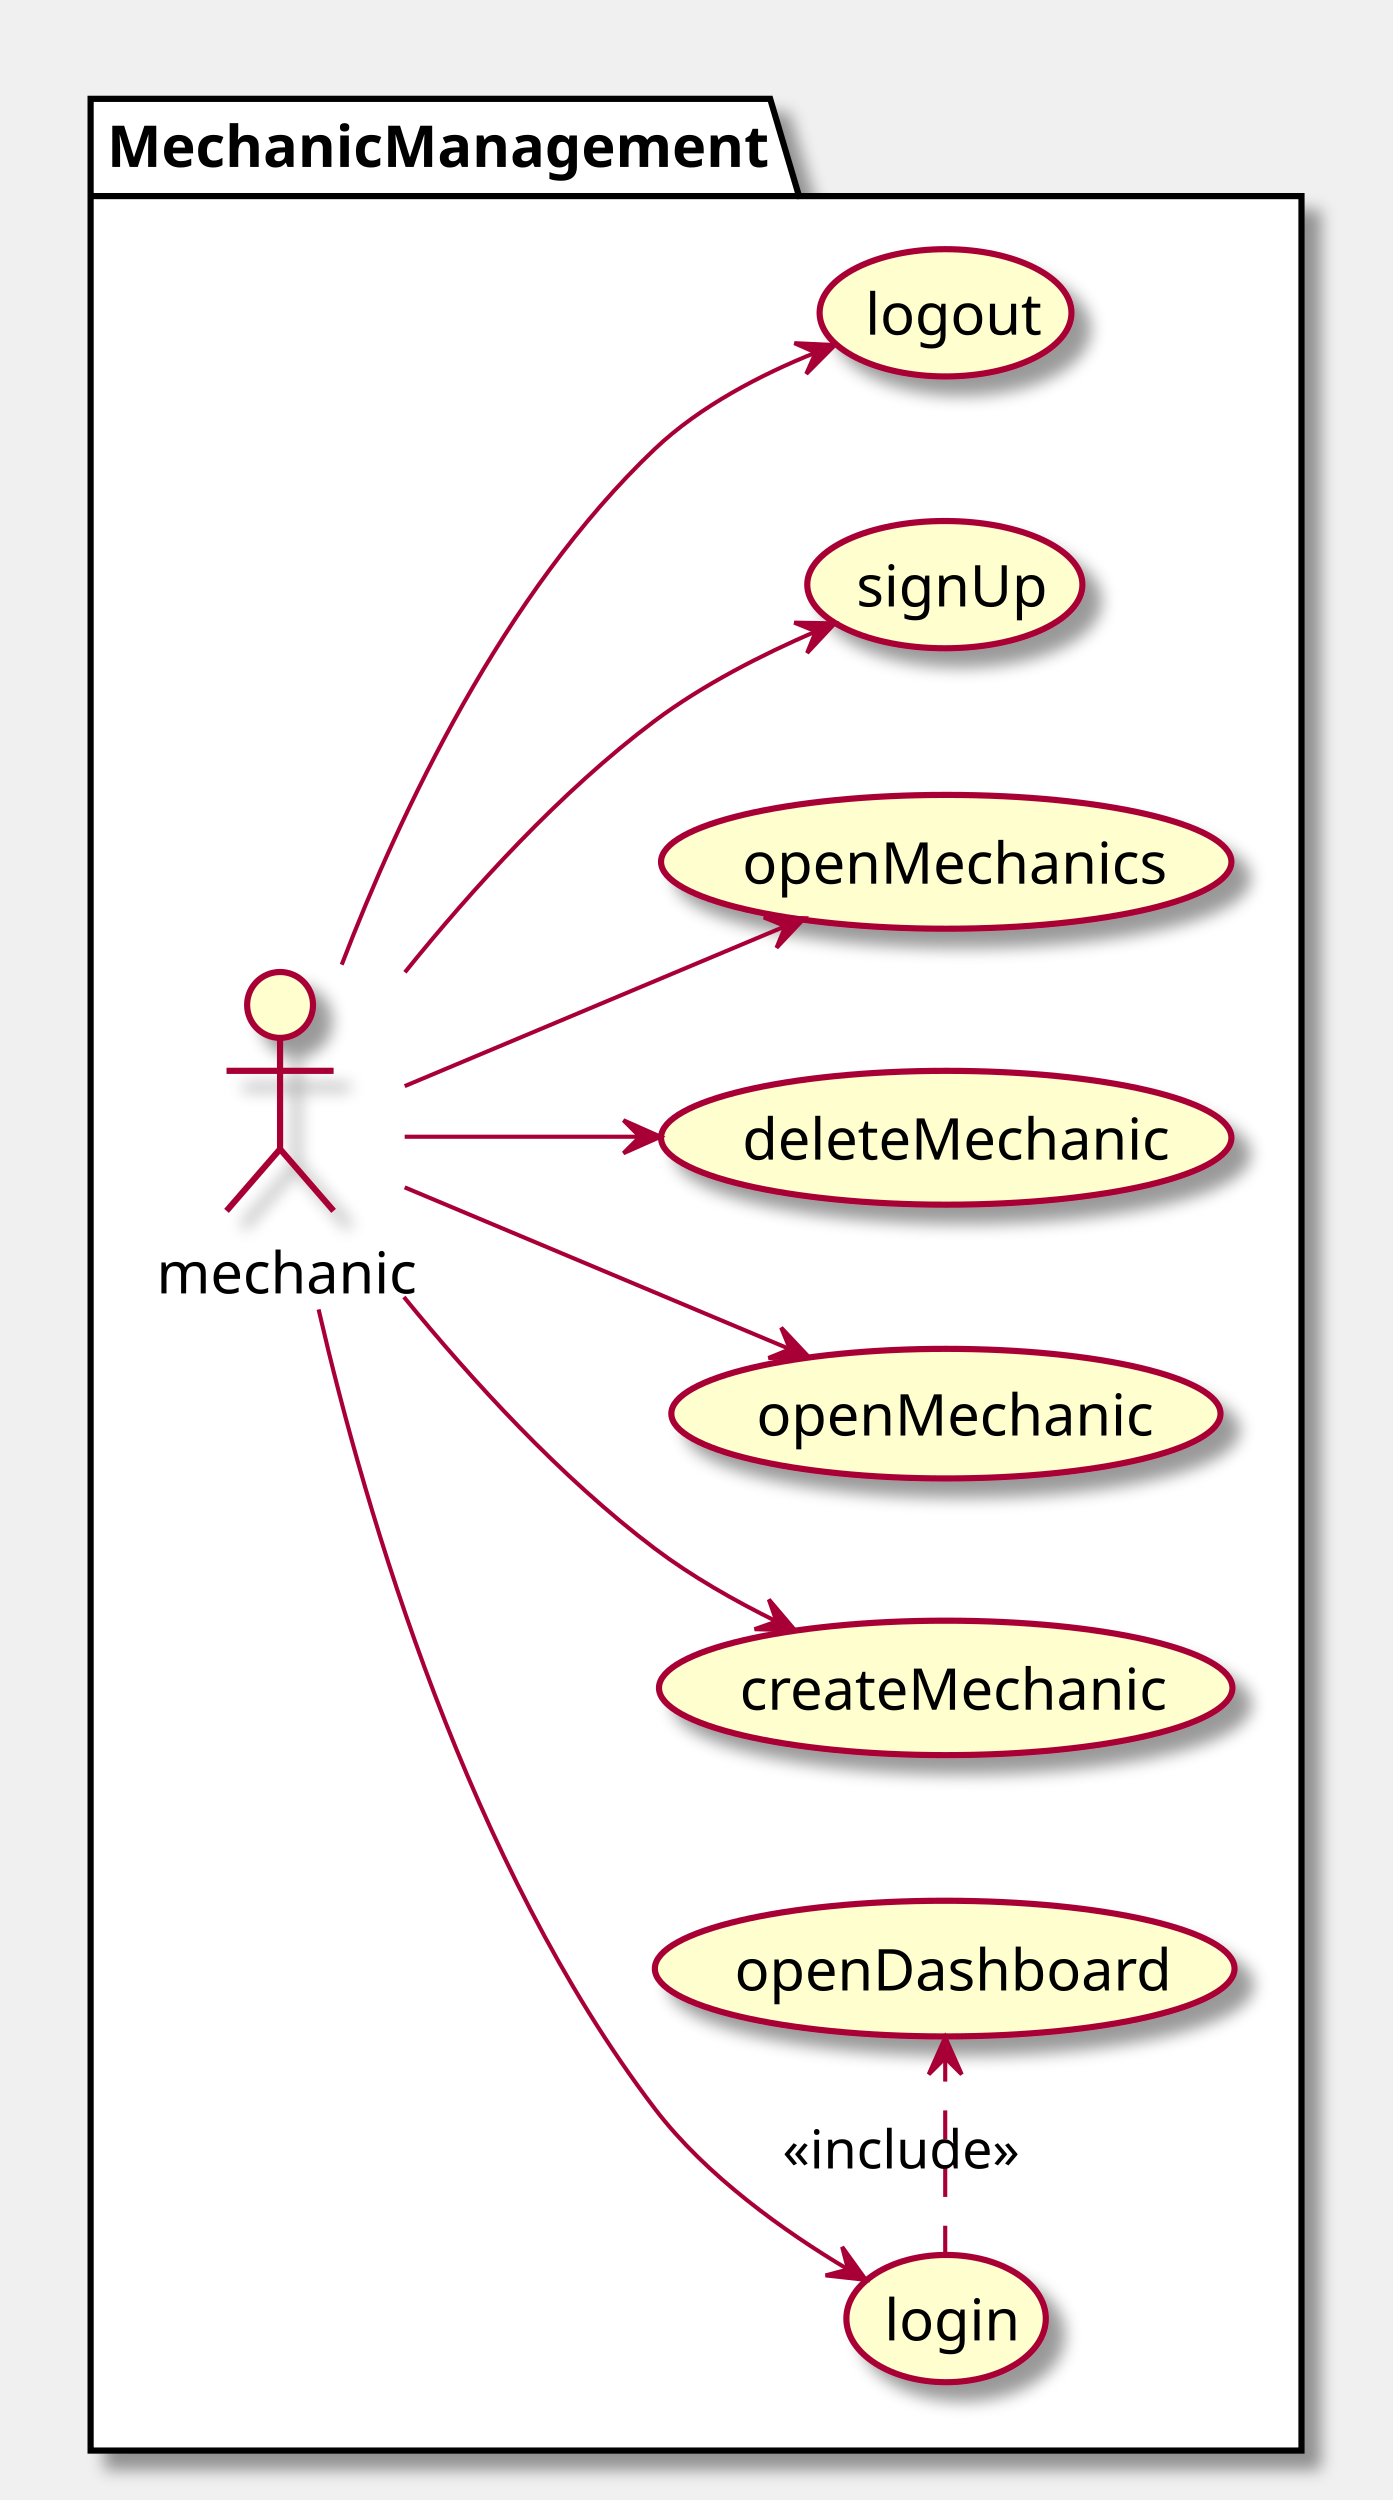
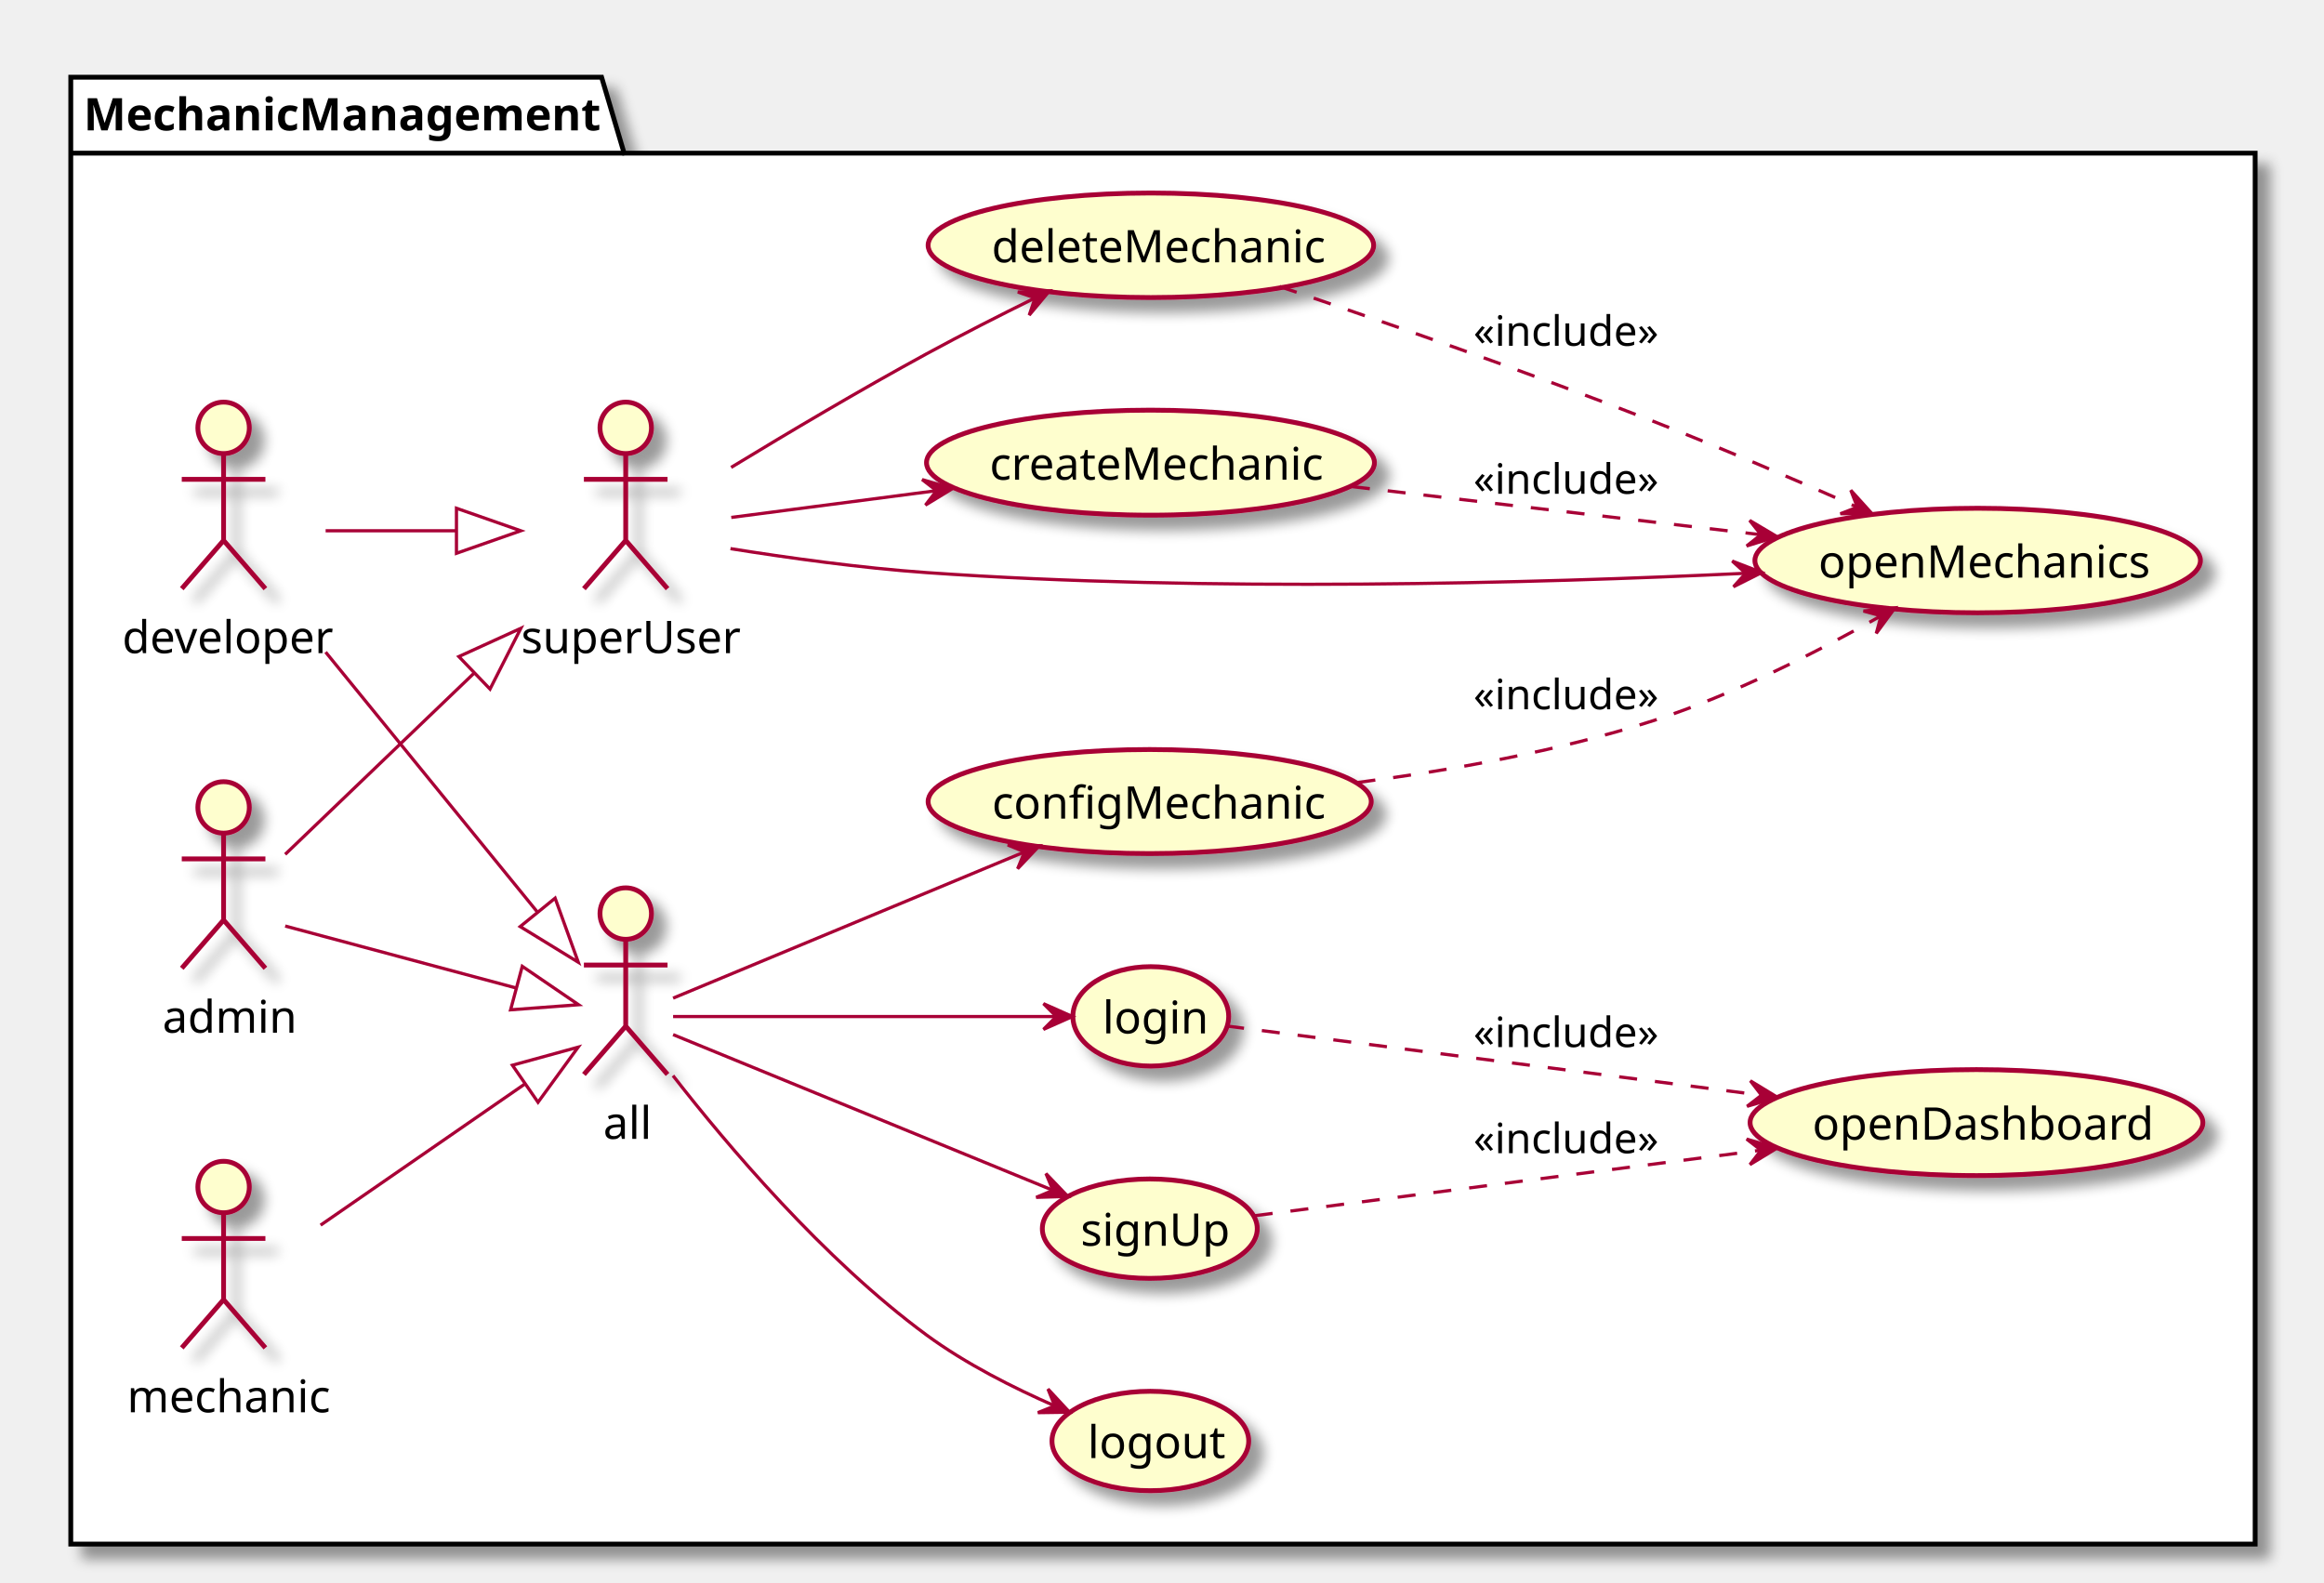
- <svg xmlns="http://www.w3.org/2000/svg" contentScriptType="application/ecmascript" contentStyleType="text/css" height="607px" preserveAspectRatio="none" style="width:338px;height:607px;" version="1.1" viewBox="0 0 338 607" width="338px" zoomAndPan="magnify">
+ <svg xmlns="http://www.w3.org/2000/svg" contentScriptType="application/ecmascript" contentStyleType="text/css" height="615px" preserveAspectRatio="none" style="width:903px;height:615px;" version="1.1" viewBox="0 0 903 615" width="903.75px" zoomAndPan="magnify">
  <defs>
-     <filter height="300%" id="f1ocli42vqmhm0" width="300%" x="-1" y="-1">
-       <feGaussianBlur result="blurOut" stdDeviation="2.0" />
+     <filter height="300%" id="f1egvrbyiec1l3" width="300%" x="-1" y="-1">
+       <feGaussianBlur result="blurOut" stdDeviation="2.5" />
      <feColorMatrix in="blurOut" result="blurOut2" type="matrix" values="0 0 0 0 0 0 0 0 0 0 0 0 0 0 0 0 0 0 .4 0" />
-       <feOffset dx="4.0" dy="4.0" in="blurOut2" result="blurOut3" />
+       <feOffset dx="5.0" dy="5.0" in="blurOut2" result="blurOut3" />
      <feBlend in="SourceGraphic" in2="blurOut3" mode="normal" />
    </filter>
  </defs>
  <g>
-     <polygon fill="#FFFFFF" filter="url(#f1ocli42vqmhm0)" points="22,24,187,24,194,47.609,316,47.609,316,595,22,595,22,24" style="stroke: #000000; stroke-width: 1.5;" />
-     <line style="stroke: #000000; stroke-width: 1.5;" x1="22" x2="194" y1="47.609" y2="47.609" />
-     <text fill="#000000" font-family="sans-serif" font-size="14" font-weight="bold" lengthAdjust="spacingAndGlyphs" textLength="159" x="26" y="40.533">MechanicManagement</text>
-     <ellipse cx="68" cy="244" fill="#FEFECE" filter="url(#f1ocli42vqmhm0)" rx="8" ry="8" style="stroke: #A80036; stroke-width: 1.5;" />
-     <path d="M68,252 L68,279 M55,260 L81,260 M68,279 L55,294 M68,279 L81,294 " fill="none" filter="url(#f1ocli42vqmhm0)" style="stroke: #A80036; stroke-width: 1.5;" />
-     <text fill="#000000" font-family="sans-serif" font-size="14" lengthAdjust="spacingAndGlyphs" textLength="60" x="38" y="314.033">mechanic</text>
-     <ellipse cx="229.619" cy="409.824" fill="#FEFECE" filter="url(#f1ocli42vqmhm0)" rx="69.619" ry="16.324" style="stroke: #A80036; stroke-width: 1.5;" />
-     <text fill="#000000" font-family="sans-serif" font-size="14" lengthAdjust="spacingAndGlyphs" textLength="100" x="179.619" y="415.128">createMechanic</text>
-     <ellipse cx="229.672" cy="343.234" fill="#FEFECE" filter="url(#f1ocli42vqmhm0)" rx="66.671" ry="15.734" style="stroke: #A80036; stroke-width: 1.5;" />
-     <text fill="#000000" font-family="sans-serif" font-size="14" lengthAdjust="spacingAndGlyphs" textLength="92" x="183.672" y="348.539">openMechanic</text>
-     <ellipse cx="229.744" cy="276.249" fill="#FEFECE" filter="url(#f1ocli42vqmhm0)" rx="69.244" ry="16.249" style="stroke: #A80036; stroke-width: 1.5;" />
-     <text fill="#000000" font-family="sans-serif" font-size="14" lengthAdjust="spacingAndGlyphs" textLength="99" x="180.244" y="281.554">deleteMechanic</text>
-     <ellipse cx="229.744" cy="209.249" fill="#FEFECE" filter="url(#f1ocli42vqmhm0)" rx="69.244" ry="16.249" style="stroke: #A80036; stroke-width: 1.5;" />
-     <text fill="#000000" font-family="sans-serif" font-size="14" lengthAdjust="spacingAndGlyphs" textLength="99" x="180.244" y="214.554">openMechanics</text>
-     <ellipse cx="229.713" cy="562.952" fill="#FEFECE" filter="url(#f1ocli42vqmhm0)" rx="24.213" ry="15.452" style="stroke: #A80036; stroke-width: 1.5;" />
-     <text fill="#000000" font-family="sans-serif" font-size="14" lengthAdjust="spacingAndGlyphs" textLength="30" x="214.713" y="568.256">login</text>
-     <ellipse cx="229.373" cy="477.974" fill="#FEFECE" filter="url(#f1ocli42vqmhm0)" rx="70.373" ry="16.474" style="stroke: #A80036; stroke-width: 1.5;" />
-     <text fill="#000000" font-family="sans-serif" font-size="14" lengthAdjust="spacingAndGlyphs" textLength="102" x="178.373" y="483.279">openDashboard</text>
-     <ellipse cx="229.406" cy="141.952" fill="#FEFECE" filter="url(#f1ocli42vqmhm0)" rx="33.406" ry="15.452" style="stroke: #A80036; stroke-width: 1.5;" />
-     <text fill="#000000" font-family="sans-serif" font-size="14" lengthAdjust="spacingAndGlyphs" textLength="43" x="207.906" y="147.256">signUp</text>
-     <ellipse cx="229.577" cy="75.952" fill="#FEFECE" filter="url(#f1ocli42vqmhm0)" rx="30.577" ry="15.452" style="stroke: #A80036; stroke-width: 1.5;" />
-     <text fill="#000000" font-family="sans-serif" font-size="14" lengthAdjust="spacingAndGlyphs" textLength="39" x="210.077" y="81.256">logout</text>
-     <path d="M98.067,314.915 C114.396,334.933 136.068,358.694 159,376 C167.926,382.736 178.396,388.687 188.463,393.65 " fill="none" id="mechanic-&gt;createMechanic" style="stroke: #A80036; stroke-width: 1.0;" />
-     <polygon fill="#A80036" points="193.052,395.861,186.679,388.352,188.547,393.691,183.208,395.56,193.052,395.861" style="stroke: #A80036; stroke-width: 1.0;" />
-     <path d="M98.255,288.289 C124.525,299.324 163.213,315.575 191.599,327.499 " fill="none" id="mechanic-&gt;openMechanic" style="stroke: #A80036; stroke-width: 1.0;" />
-     <polygon fill="#A80036" points="196.418,329.523,189.671,322.348,191.809,327.586,186.571,329.723,196.418,329.523" style="stroke: #A80036; stroke-width: 1.0;" />
-     <path d="M98.255,276 C114.339,276 135.078,276 155.258,276 " fill="none" id="mechanic-&gt;deleteMechanic" style="stroke: #A80036; stroke-width: 1.0;" />
-     <polygon fill="#A80036" points="160.373,276,151.373,272,155.373,276,151.373,280,160.373,276" style="stroke: #A80036; stroke-width: 1.0;" />
-     <path d="M98.255,263.711 C124.185,252.819 162.213,236.845 190.491,224.966 " fill="none" id="mechanic-&gt;openMechanics" style="stroke: #A80036; stroke-width: 1.0;" />
-     <polygon fill="#A80036" points="195.297,222.947,185.45,222.743,190.687,224.883,188.547,230.119,195.297,222.947" style="stroke: #A80036; stroke-width: 1.0;" />
-     <path d="M77.352,317.93 C88.96,368.088 113.825,452.702 159,512 C171.493,528.399 190.664,541.916 205.71,550.905 " fill="none" id="mechanic-&gt;login" style="stroke: #A80036; stroke-width: 1.0;" />
-     <polygon fill="#A80036" points="210.234,553.547,204.479,545.554,205.916,551.026,200.445,552.463,210.234,553.547" style="stroke: #A80036; stroke-width: 1.0;" />
-     <path d="M229.5,547.41 C229.5,534.092 229.5,514.785 229.5,499.913 " fill="none" id="login-&gt;openDashboard" style="stroke: #A80036; stroke-width: 1.0; stroke-dasharray: 7.0,7.0;" />
-     <polygon fill="#A80036" points="229.5,494.654,225.5,503.654,229.5,499.654,233.5,503.654,229.5,494.654" style="stroke: #A80036; stroke-width: 1.0;" />
-     <text fill="#000000" font-family="sans-serif" font-size="13" lengthAdjust="spacingAndGlyphs" textLength="55" x="190" y="526.495">«include»</text>
-     <path d="M98.315,236.076 C114.556,215.927 136.071,192.183 159,175 C170.701,166.231 185.103,158.928 197.757,153.44 " fill="none" id="mechanic-&gt;signUp" style="stroke: #A80036; stroke-width: 1.0;" />
-     <polygon fill="#A80036" points="202.693,151.351,192.846,151.175,198.088,153.3,195.964,158.542,202.693,151.351" style="stroke: #A80036; stroke-width: 1.0;" />
-     <path d="M82.967,234.231 C97.132,197.275 122.232,143.939 159,109 C169.952,98.593 184.794,90.94 197.95,85.639 " fill="none" id="mechanic-&gt;logout" style="stroke: #A80036; stroke-width: 1.0;" />
-     <polygon fill="#A80036" points="202.71,83.792,192.873,83.318,198.049,85.601,195.766,90.777,202.71,83.792" style="stroke: #A80036; stroke-width: 1.0;" />
+     <polygon fill="#FFFFFF" filter="url(#f1egvrbyiec1l3)" points="27.5,30,233.75,30,242.5,59.512,876.25,59.512,876.25,600,27.5,600,27.5,30" style="stroke: #000000; stroke-width: 1.875;" />
+     <line style="stroke: #000000; stroke-width: 1.875;" x1="27.5" x2="242.5" y1="59.512" y2="59.512" />
+     <text fill="#000000" font-family="sans-serif" font-size="17.5" font-weight="bold" lengthAdjust="spacingAndGlyphs" textLength="198.75" x="32.5" y="50.666">MechanicManagement</text>
+     <ellipse cx="86.875" cy="461.25" fill="#FEFECE" filter="url(#f1egvrbyiec1l3)" rx="10" ry="10" style="stroke: #A80036; stroke-width: 1.875;" />
+     <path d="M86.875,471.25 L86.875,505 M70.625,481.25 L103.125,481.25 M86.875,505 L70.625,523.75 M86.875,505 L103.125,523.75 " fill="none" filter="url(#f1egvrbyiec1l3)" style="stroke: #A80036; stroke-width: 1.875;" />
+     <text fill="#000000" font-family="sans-serif" font-size="17.5" lengthAdjust="spacingAndGlyphs" textLength="75" x="49.375" y="548.792">mechanic</text>
+     <ellipse cx="243.125" cy="355" fill="#FEFECE" filter="url(#f1egvrbyiec1l3)" rx="10" ry="10" style="stroke: #A80036; stroke-width: 1.875;" />
+     <path d="M243.125,365 L243.125,398.75 M226.875,375 L259.375,375 M243.125,398.75 L226.875,417.5 M243.125,398.75 L259.375,417.5 " fill="none" filter="url(#f1egvrbyiec1l3)" style="stroke: #A80036; stroke-width: 1.875;" />
+     <text fill="#000000" font-family="sans-serif" font-size="17.5" lengthAdjust="spacingAndGlyphs" textLength="17.5" x="234.375" y="442.541">all</text>
+     <ellipse cx="86.875" cy="313.75" fill="#FEFECE" filter="url(#f1egvrbyiec1l3)" rx="10" ry="10" style="stroke: #A80036; stroke-width: 1.875;" />
+     <path d="M86.875,323.75 L86.875,357.5 M70.625,333.75 L103.125,333.75 M86.875,357.5 L70.625,376.25 M86.875,357.5 L103.125,376.25 " fill="none" filter="url(#f1egvrbyiec1l3)" style="stroke: #A80036; stroke-width: 1.875;" />
+     <text fill="#000000" font-family="sans-serif" font-size="17.5" lengthAdjust="spacingAndGlyphs" textLength="47.5" x="63.125" y="401.291">admin</text>
+     <ellipse cx="86.875" cy="166.25" fill="#FEFECE" filter="url(#f1egvrbyiec1l3)" rx="10" ry="10" style="stroke: #A80036; stroke-width: 1.875;" />
+     <path d="M86.875,176.25 L86.875,210 M70.625,186.25 L103.125,186.25 M86.875,210 L70.625,228.75 M86.875,210 L103.125,228.75 " fill="none" filter="url(#f1egvrbyiec1l3)" style="stroke: #A80036; stroke-width: 1.875;" />
+     <text fill="#000000" font-family="sans-serif" font-size="17.5" lengthAdjust="spacingAndGlyphs" textLength="78.75" x="47.5" y="253.792">developer</text>
+     <ellipse cx="243.125" cy="166.25" fill="#FEFECE" filter="url(#f1egvrbyiec1l3)" rx="10" ry="10" style="stroke: #A80036; stroke-width: 1.875;" />
+     <path d="M243.125,176.25 L243.125,210 M226.875,186.25 L259.375,186.25 M243.125,210 L226.875,228.75 M243.125,210 L259.375,228.75 " fill="none" filter="url(#f1egvrbyiec1l3)" style="stroke: #A80036; stroke-width: 1.875;" />
+     <text fill="#000000" font-family="sans-serif" font-size="17.5" lengthAdjust="spacingAndGlyphs" textLength="81.25" x="202.5" y="253.792">superUser</text>
+     <ellipse cx="447.024" cy="179.78" fill="#FEFECE" filter="url(#f1egvrbyiec1l3)" rx="87.023" ry="20.405" style="stroke: #A80036; stroke-width: 1.875;" />
+     <text fill="#000000" font-family="sans-serif" font-size="17.5" lengthAdjust="spacingAndGlyphs" textLength="125" x="384.524" y="186.411">createMechanic</text>
+     <ellipse cx="446.714" cy="311.468" fill="#FEFECE" filter="url(#f1egvrbyiec1l3)" rx="86.09" ry="20.218" style="stroke: #A80036; stroke-width: 1.875;" />
+     <text fill="#000000" font-family="sans-serif" font-size="17.5" lengthAdjust="spacingAndGlyphs" textLength="122.5" x="385.464" y="318.099">configMechanic</text>
+     <ellipse cx="447.18" cy="95.311" fill="#FEFECE" filter="url(#f1egvrbyiec1l3)" rx="86.555" ry="20.311" style="stroke: #A80036; stroke-width: 1.875;" />
+     <text fill="#000000" font-family="sans-serif" font-size="17.5" lengthAdjust="spacingAndGlyphs" textLength="123.75" x="385.305" y="101.942">deleteMechanic</text>
+     <ellipse cx="768.43" cy="217.811" fill="#FEFECE" filter="url(#f1egvrbyiec1l3)" rx="86.555" ry="20.311" style="stroke: #A80036; stroke-width: 1.875;" />
+     <text fill="#000000" font-family="sans-serif" font-size="17.5" lengthAdjust="spacingAndGlyphs" textLength="123.75" x="706.555" y="224.442">openMechanics</text>
+     <ellipse cx="447.142" cy="394.94" fill="#FEFECE" filter="url(#f1egvrbyiec1l3)" rx="30.267" ry="19.315" style="stroke: #A80036; stroke-width: 1.875;" />
+     <text fill="#000000" font-family="sans-serif" font-size="17.5" lengthAdjust="spacingAndGlyphs" textLength="37.5" x="428.392" y="401.57">login</text>
+     <ellipse cx="767.966" cy="436.218" fill="#FEFECE" filter="url(#f1egvrbyiec1l3)" rx="87.966" ry="20.593" style="stroke: #A80036; stroke-width: 1.875;" />
+     <text fill="#000000" font-family="sans-serif" font-size="17.5" lengthAdjust="spacingAndGlyphs" textLength="127.5" x="704.216" y="442.849">openDashboard</text>
+     <ellipse cx="446.757" cy="477.44" fill="#FEFECE" filter="url(#f1egvrbyiec1l3)" rx="41.757" ry="19.315" style="stroke: #A80036; stroke-width: 1.875;" />
+     <text fill="#000000" font-family="sans-serif" font-size="17.5" lengthAdjust="spacingAndGlyphs" textLength="53.75" x="419.882" y="484.07">signUp</text>
+     <ellipse cx="446.971" cy="559.94" fill="#FEFECE" filter="url(#f1egvrbyiec1l3)" rx="38.221" ry="19.315" style="stroke: #A80036; stroke-width: 1.875;" />
+     <text fill="#000000" font-family="sans-serif" font-size="17.5" lengthAdjust="spacingAndGlyphs" textLength="48.75" x="422.596" y="566.571">logout</text>
+     <path d="M124.562,476.07 C148.519,459.515 179.8,437.897 204.035,421.149 " fill="none" id="mechanic-&gt;all" style="stroke: #A80036; stroke-width: 1.25;" />
+     <polygon fill="none" points="199.102,413.923,224.644,406.908,209.051,428.319,199.102,413.923" style="stroke: #A80036; stroke-width: 1.25;" />
+     <path d="M110.811,359.836 C134.36,366.154 171.71,376.175 200.524,383.906 " fill="none" id="admin-&gt;all" style="stroke: #A80036; stroke-width: 1.25;" />
+     <polygon fill="none" points="202.928,375.491,224.806,390.42,198.393,392.394,202.928,375.491" style="stroke: #A80036; stroke-width: 1.25;" />
+     <path d="M126.526,253.393 C151.863,284.498 184.713,324.824 208.871,354.484 " fill="none" id="developer-&gt;all" style="stroke: #A80036; stroke-width: 1.25;" />
+     <polygon fill="none" points="215.691,349.001,224.696,373.91,202.123,360.053,215.691,349.001" style="stroke: #A80036; stroke-width: 1.25;" />
+     <path d="M110.811,331.986 C130.076,313.505 158.577,286.161 184.086,261.69 " fill="none" id="admin-&gt;superUser" style="stroke: #A80036; stroke-width: 1.25;" />
+     <polygon fill="none" points="178.282,255.132,202.38,244.139,190.398,267.76,178.282,255.132" style="stroke: #A80036; stroke-width: 1.25;" />
+     <path d="M126.526,206.25 C141.882,206.25 160,206.25 177.269,206.25 " fill="none" id="developer-&gt;superUser" style="stroke: #A80036; stroke-width: 1.25;" />
+     <polygon fill="none" points="177.359,197.5,202.359,206.25,177.359,215,177.359,197.5" style="stroke: #A80036; stroke-width: 1.25;" />
+     <path d="M284.135,201.064 C306.926,198.091 336.389,194.249 363.896,190.66 " fill="none" id="superUser-&gt;createMechanic" style="stroke: #A80036; stroke-width: 1.25;" />
+     <polygon fill="#A80036" points="370.101,189.851,358.299,186.349,363.904,190.66,359.593,196.265,370.101,189.851" style="stroke: #A80036; stroke-width: 1.25;" />
+     <path d="M261.534,387.86 C291.462,375.405 354.201,349.296 398.077,331.036 " fill="none" id="all-&gt;configMechanic" style="stroke: #A80036; stroke-width: 1.25;" />
+     <polygon fill="#A80036" points="403.869,328.627,391.561,328.335,398.099,331.029,395.404,337.567,403.869,328.627" style="stroke: #A80036; stroke-width: 1.25;" />
+     <path d="M284.079,181.632 C306.192,168.178 334.361,151.459 360,137.5 C373.519,130.14 388.481,122.534 402.066,115.826 " fill="none" id="superUser-&gt;deleteMechanic" style="stroke: #A80036; stroke-width: 1.25;" />
+     <polygon fill="#A80036" points="407.796,113.01,395.494,113.486,402.187,115.767,399.906,122.46,407.796,113.01" style="stroke: #A80036; stroke-width: 1.25;" />
+     <path d="M283.831,213.188 C306.113,216.754 334.521,220.719 360,222.5 C469.376,230.149 595.683,226.685 678.188,222.771 " fill="none" id="superUser-&gt;openMechanics" style="stroke: #A80036; stroke-width: 1.25;" />
+     <polygon fill="#A80036" points="684.546,222.465,673.068,218.014,678.303,222.767,673.551,228.002,684.546,222.465" style="stroke: #A80036; stroke-width: 1.25;" />
+     <path d="M261.534,395 C294.286,395 366.33,395 409.947,395 " fill="none" id="all-&gt;login" style="stroke: #A80036; stroke-width: 1.25;" />
+     <polygon fill="#A80036" points="416.694,395,405.444,390,410.444,395,405.444,400,416.694,395" style="stroke: #A80036; stroke-width: 1.25;" />
+     <path d="M476.413,398.661 C522.538,404.63 615.666,416.681 684.087,425.536 " fill="none" id="login-&gt;openDashboard" style="stroke: #A80036; stroke-width: 1.25; stroke-dasharray: 7.0,7.0;" />
+     <polygon fill="#A80036" points="690.629,426.382,680.113,419.981,684.43,425.581,678.83,429.898,690.629,426.382" style="stroke: #A80036; stroke-width: 1.25;" />
+     <text fill="#000000" font-family="sans-serif" font-size="16.25" lengthAdjust="spacingAndGlyphs" textLength="68.75" x="572.5" y="406.869">«include»</text>
+     <path d="M487.53,472.4 C536.324,466.086 620.727,455.164 684.02,446.973 " fill="none" id="signUp-&gt;openDashboard" style="stroke: #A80036; stroke-width: 1.25; stroke-dasharray: 7.0,7.0;" />
+     <polygon fill="#A80036" points="690.464,446.139,678.665,442.623,684.265,446.941,679.948,452.541,690.464,446.139" style="stroke: #A80036; stroke-width: 1.25;" />
+     <text fill="#000000" font-family="sans-serif" font-size="16.25" lengthAdjust="spacingAndGlyphs" textLength="68.75" x="572.5" y="448.119">«include»</text>
+     <path d="M527.442,304.069 C563.196,299.421 605.586,291.928 642.5,280 C673.45,269.999 706.235,253.239 730.371,239.59 " fill="none" id="configMechanic-&gt;openMechanics" style="stroke: #A80036; stroke-width: 1.25; stroke-dasharray: 7.0,7.0;" />
+     <polygon fill="#A80036" points="736.315,236.192,724.067,237.434,730.889,239.294,729.029,246.116,736.315,236.192" style="stroke: #A80036; stroke-width: 1.25;" />
+     <text fill="#000000" font-family="sans-serif" font-size="16.25" lengthAdjust="spacingAndGlyphs" textLength="68.75" x="572.5" y="275.619">«include»</text>
+     <path d="M525.285,189.077 C573.247,194.72 634.889,201.972 683.903,207.739 " fill="none" id="createMechanic-&gt;openMechanics" style="stroke: #A80036; stroke-width: 1.25; stroke-dasharray: 7.0,7.0;" />
+     <polygon fill="#A80036" points="690.425,208.506,679.836,202.226,684.218,207.776,678.668,212.157,690.425,208.506" style="stroke: #A80036; stroke-width: 1.25;" />
+     <text fill="#000000" font-family="sans-serif" font-size="16.25" lengthAdjust="spacingAndGlyphs" textLength="68.75" x="572.5" y="191.869">«include»</text>
+     <path d="M497.192,111.324 C536.699,124.714 593.519,144.53 642.5,163.75 C668.945,174.127 698.117,186.675 721.56,197.036 " fill="none" id="deleteMechanic-&gt;openMechanics" style="stroke: #A80036; stroke-width: 1.25; stroke-dasharray: 7.0,7.0;" />
+     <polygon fill="#A80036" points="727.391,199.621,719.134,190.49,721.678,197.088,715.08,199.632,727.391,199.621" style="stroke: #A80036; stroke-width: 1.25;" />
+     <text fill="#000000" font-family="sans-serif" font-size="16.25" lengthAdjust="spacingAndGlyphs" textLength="68.75" x="572.5" y="134.369">«include»</text>
+     <path d="M261.534,402.034 C293.967,415.33 364.935,444.423 408.669,462.35 " fill="none" id="all-&gt;signUp" style="stroke: #A80036; stroke-width: 1.25;" />
+     <polygon fill="#A80036" points="414.916,464.911,406.404,456.017,409.133,462.54,402.61,465.27,414.916,464.911" style="stroke: #A80036; stroke-width: 1.25;" />
+     <path d="M261.49,417.962 C282.401,444.809 319.97,489.309 360,518.75 C375.154,529.895 393.791,539.294 409.804,546.292 " fill="none" id="all-&gt;logout" style="stroke: #A80036; stroke-width: 1.25;" />
+     <polygon fill="#A80036" points="415.574,548.76,407.198,539.738,409.828,546.301,403.264,548.931,415.574,548.76" style="stroke: #A80036; stroke-width: 1.25;" />
  </g>
</svg>
